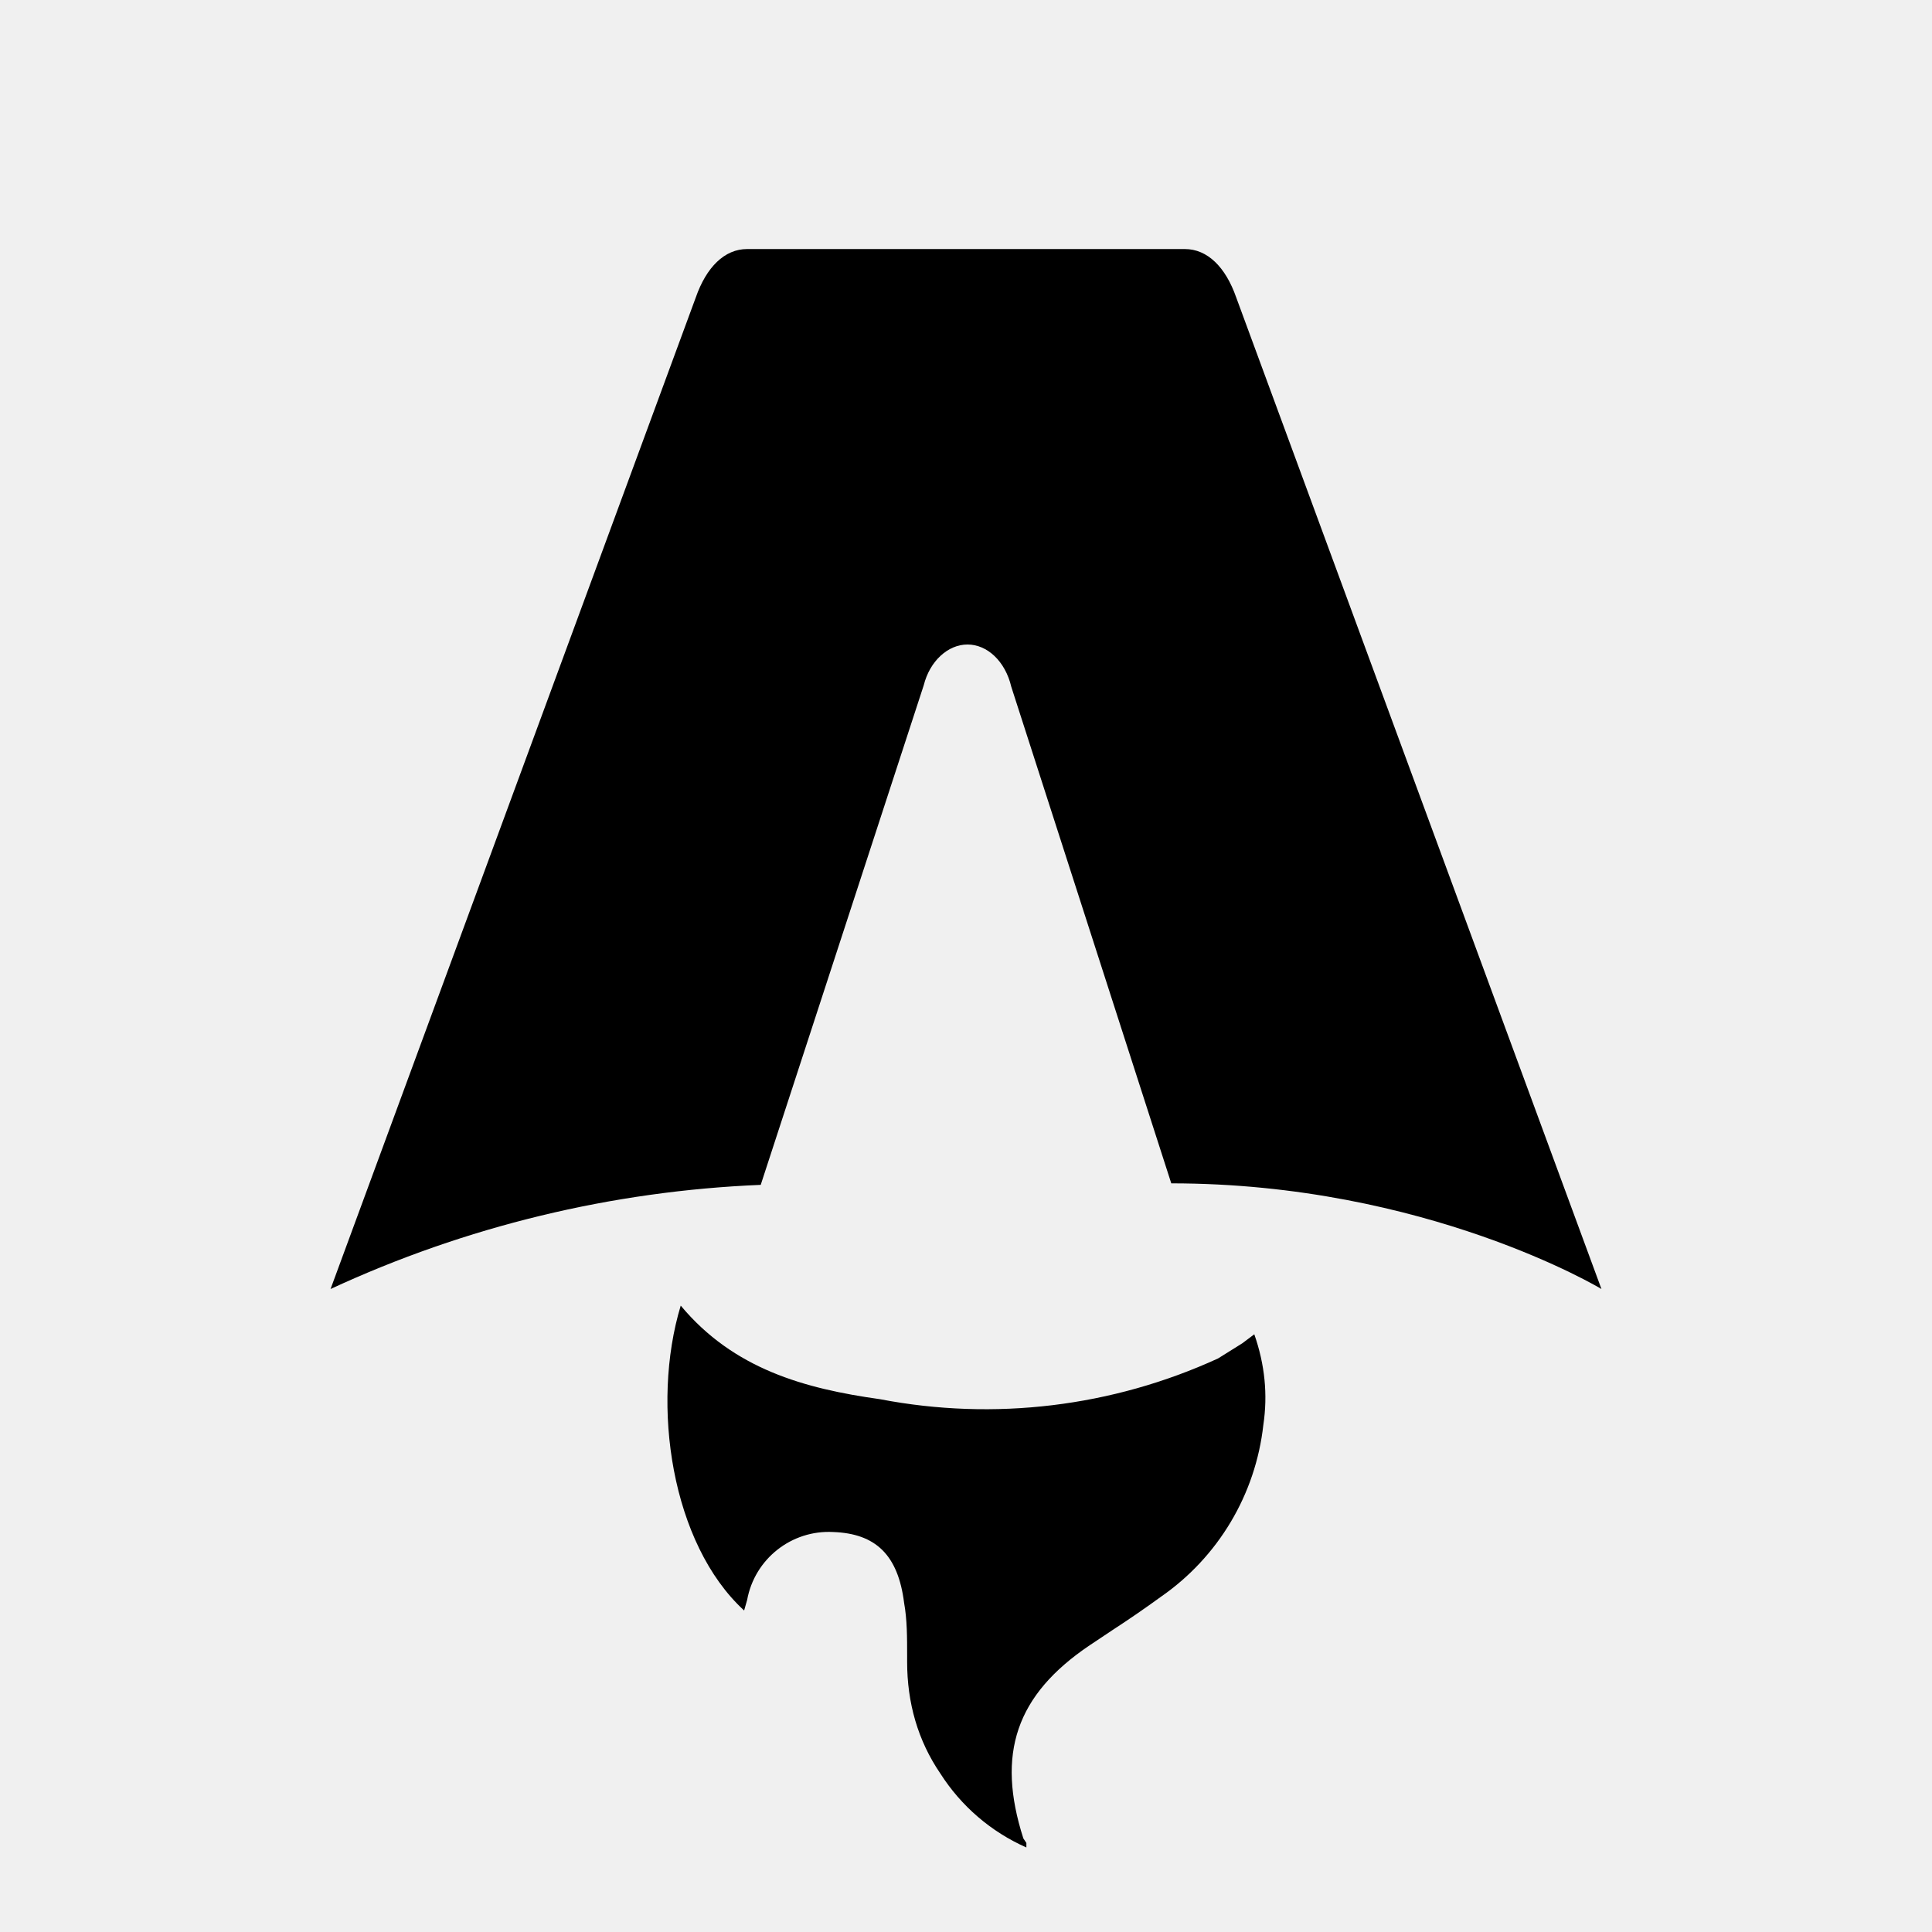
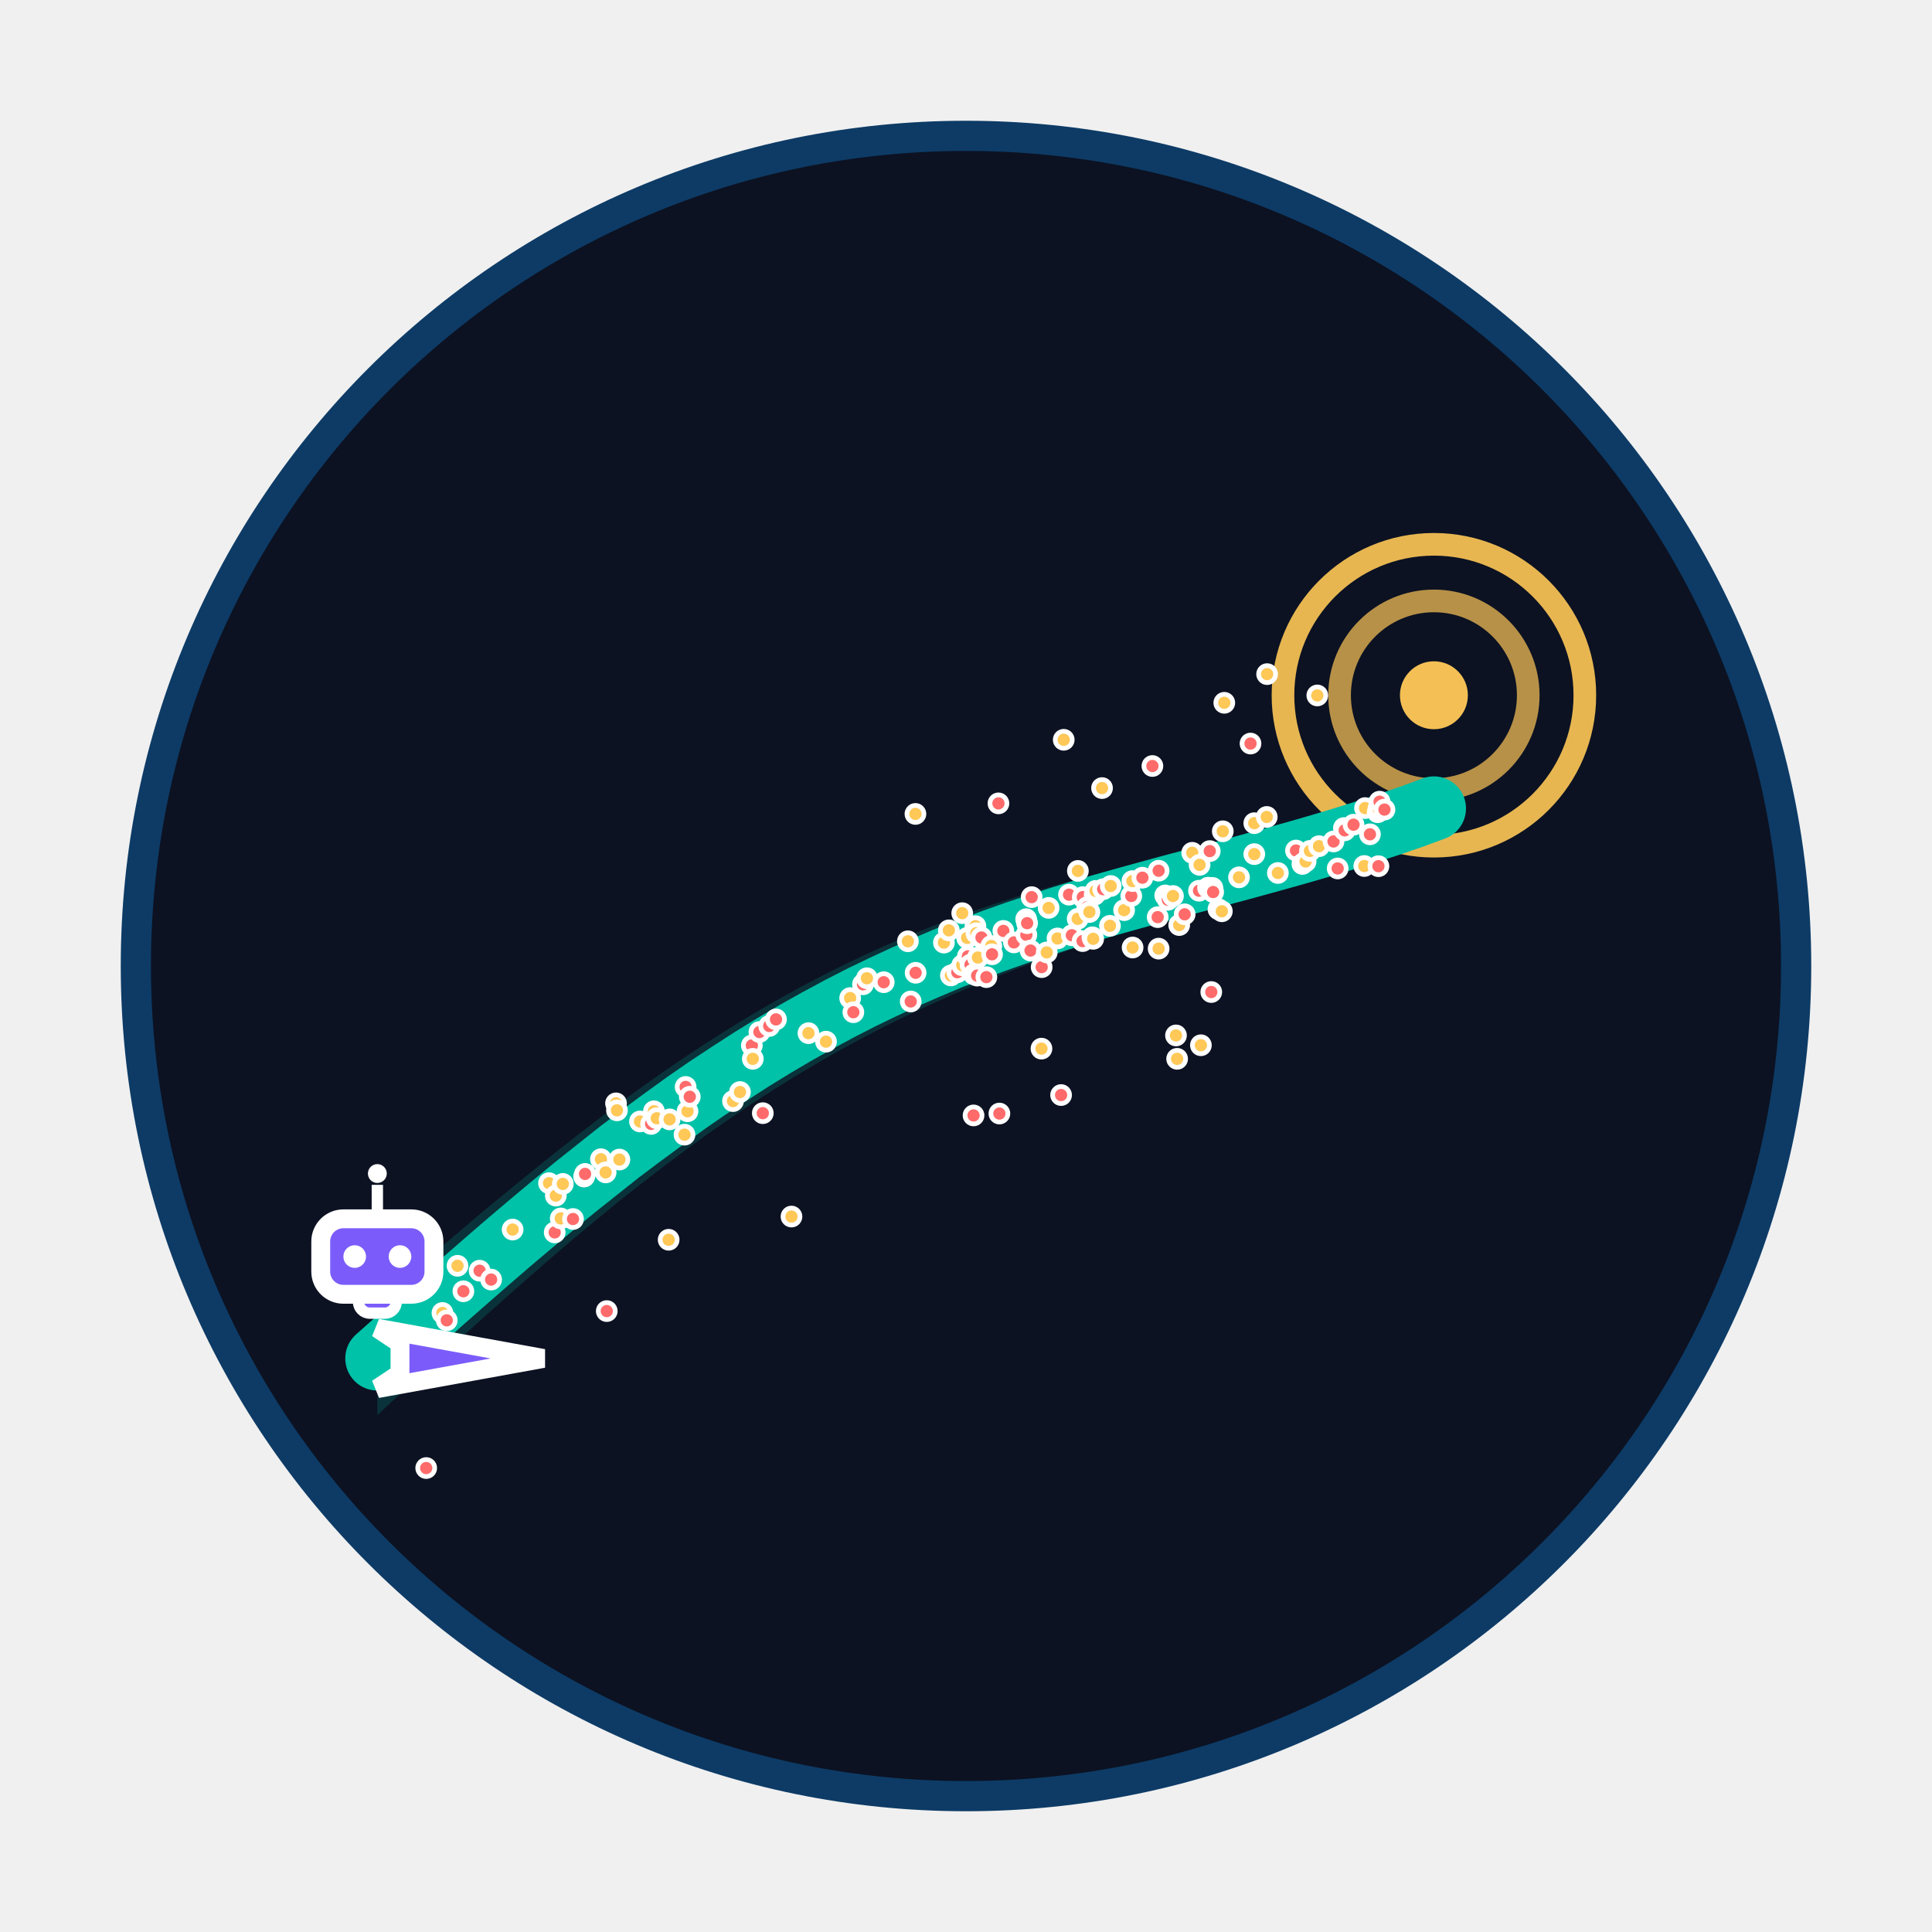
- <svg xmlns="http://www.w3.org/2000/svg" fill="none" viewBox="0 0 128 128">
-   <path d="M50.4 78.5a75.1 75.1 0 0 0-28.5 6.9l24.2-65.7c.7-2 1.9-3.2 3.4-3.2h29c1.5 0 2.7 1.2 3.4 3.2l24.2 65.7s-11.6-7-28.5-7L67 45.5c-.4-1.7-1.6-2.8-2.9-2.8-1.3 0-2.5 1.1-2.9 2.7L50.4 78.5Zm-1.1 28.2Zm-4.2-20.2c-2 6.6-.6 15.8 4.2 20.2a17.5 17.5 0 0 1 .2-.7 5.5 5.5 0 0 1 5.7-4.5c2.8.1 4.3 1.5 4.7 4.7.2 1.1.2 2.3.2 3.5v.4c0 2.7.7 5.2 2.2 7.4a13 13 0 0 0 5.7 4.9v-.3l-.2-.3c-1.8-5.6-.5-9.5 4.4-12.8l1.5-1a73 73 0 0 0 3.2-2.2 16 16 0 0 0 6.8-11.4c.3-2 .1-4-.6-6l-.8.6-1.6 1a37 37 0 0 1-22.4 2.7c-5-.7-9.7-2-13.2-6.2Z" />
-   <style>
-         path { fill: #000; }
-         @media (prefers-color-scheme: dark) {
-             path { fill: #FFF; }
-         }
-     </style>
+ <svg xmlns="http://www.w3.org/2000/svg" viewBox="0 0 1024 1024" width="1024" height="1024">
+   <circle cx="512" cy="512" r="440" fill="#0C1222" stroke="#0D3B66" stroke-width="16" />
+   <g transform="translate(760.0,368.5)">
+     <circle cx="0" cy="0" r="80" fill="none" stroke="#FFC857" stroke-width="12" opacity="0.9" />
+     <circle cx="0" cy="0" r="50" fill="none" stroke="#FFC857" stroke-width="12" opacity="0.7" />
+     <circle cx="0" cy="0" r="18" fill="#FFC857" opacity="0.95" />
+   </g>
+   <path d="M 200.0,690.0 L 211.7,679.9 L 223.3,669.9 L 235.0,659.9 L 246.7,650.0 L 258.3,640.2 L 270.0,630.6 L 281.7,621.0 L 293.3,611.7 L 305.0,602.5 L 316.7,593.5 L 328.3,584.8 L 340.0,576.3 L 351.7,568.0 L 363.3,560.1 L 375.0,552.4 L 386.7,545.0 L 398.3,537.9 L 410.0,531.1 L 421.7,524.6 L 433.3,518.4 L 445.0,512.5 L 456.7,506.9 L 468.3,501.6 L 480.0,496.6 L 491.7,491.9 L 503.3,487.4 L 515.0,483.2 L 526.7,479.2 L 538.3,475.5 L 550.0,471.9 L 561.7,468.6 L 573.3,465.3 L 585.0,462.3 L 596.7,459.3 L 608.3,456.5 L 620.0,453.7 L 631.7,450.9 L 643.3,448.2 L 655.0,445.5 L 666.7,442.7 L 678.3,439.9 L 690.0,437.0 L 701.7,434.0 L 713.3,430.8 L 725.0,427.5 L 736.7,424.0 L 748.3,420.4 L 760.0,416.5 L 760.0,440.5 L 748.3,445.1 L 736.7,449.5 L 725.0,453.8 L 713.3,457.8 L 701.7,461.7 L 690.0,465.5 L 678.3,469.1 L 666.7,472.7 L 655.0,476.2 L 643.3,479.7 L 631.7,483.2 L 620.0,486.7 L 608.3,490.2 L 596.7,493.8 L 585.0,497.5 L 573.3,501.3 L 561.7,505.3 L 550.0,509.4 L 538.3,513.7 L 526.7,518.2 L 515.0,522.9 L 503.3,527.9 L 491.7,533.1 L 480.0,538.6 L 468.3,544.3 L 456.7,550.4 L 445.0,556.7 L 433.3,563.4 L 421.7,570.3 L 410.0,577.6 L 398.3,585.1 L 386.7,593.0 L 375.0,601.1 L 363.3,609.6 L 351.7,618.3 L 340.0,627.3 L 328.3,636.5 L 316.7,646.0 L 305.0,655.7 L 293.3,665.7 L 281.7,675.8 L 270.0,686.1 L 258.3,696.5 L 246.7,707.0 L 235.0,717.7 L 223.3,728.4 L 211.7,739.2 L 200.0,750.0 Z" fill="#00C2A8" fill-opacity="0.18" stroke="none" />
+   <path d="M 200.0,720.0 L 211.7,709.6 L 223.3,699.2 L 235.0,688.8 L 246.7,678.5 L 258.3,668.4 L 270.0,658.3 L 281.7,648.4 L 293.3,638.7 L 305.0,629.1 L 316.7,619.8 L 328.3,610.6 L 340.0,601.8 L 351.7,593.2 L 363.3,584.8 L 375.0,576.7 L 386.7,569.0 L 398.3,561.5 L 410.0,554.3 L 421.7,547.4 L 433.3,540.9 L 445.0,534.6 L 456.7,528.6 L 468.3,523.0 L 480.0,517.6 L 491.7,512.5 L 503.3,507.6 L 515.0,503.1 L 526.7,498.7 L 538.3,494.6 L 550.0,490.7 L 561.7,486.9 L 573.3,483.3 L 585.0,479.9 L 596.7,476.6 L 608.3,473.4 L 620.0,470.2 L 631.7,467.1 L 643.3,464.0 L 655.0,460.9 L 666.7,457.7 L 678.3,454.5 L 690.0,451.2 L 701.7,447.8 L 713.3,444.3 L 725.0,440.6 L 736.7,436.8 L 748.3,432.8 L 760.0,428.5" stroke="#00C2A8" stroke-width="34" fill="none" stroke-linecap="round" stroke-linejoin="round" />
+   <circle cx="220.2" cy="676.9" r="4.5" fill="#FF6B6B" stroke="#FFFFFF" stroke-width="2.5" />
+   <circle cx="225.9" cy="778.1" r="4.5" fill="#FF6B6B" stroke="#FFFFFF" stroke-width="2.5" />
+   <circle cx="234.5" cy="695.9" r="4.5" fill="#FFC857" stroke="#FFFFFF" stroke-width="2.5" />
+   <circle cx="236.8" cy="699.8" r="4.5" fill="#FF6B6B" stroke="#FFFFFF" stroke-width="2.5" />
+   <circle cx="242.5" cy="670.9" r="4.5" fill="#FFC857" stroke="#FFFFFF" stroke-width="2.5" />
+   <circle cx="245.6" cy="684.4" r="4.5" fill="#FF6B6B" stroke="#FFFFFF" stroke-width="2.5" />
+   <circle cx="254.2" cy="673.5" r="4.5" fill="#FF6B6B" stroke="#FFFFFF" stroke-width="2.5" />
+   <circle cx="260.3" cy="678.2" r="4.5" fill="#FF6B6B" stroke="#FFFFFF" stroke-width="2.5" />
+   <circle cx="271.7" cy="651.7" r="4.5" fill="#FFC857" stroke="#FFFFFF" stroke-width="2.5" />
+   <circle cx="291.0" cy="627.1" r="4.5" fill="#FFC857" stroke="#FFFFFF" stroke-width="2.5" />
+   <circle cx="294.0" cy="653.2" r="4.5" fill="#FF6B6B" stroke="#FFFFFF" stroke-width="2.5" />
+   <circle cx="294.6" cy="633.7" r="4.5" fill="#FFC857" stroke="#FFFFFF" stroke-width="2.5" />
+   <circle cx="297.2" cy="645.8" r="4.5" fill="#FFC857" stroke="#FFFFFF" stroke-width="2.5" />
+   <circle cx="298.3" cy="627.5" r="4.5" fill="#FFC857" stroke="#FFFFFF" stroke-width="2.5" />
+   <circle cx="303.7" cy="646.1" r="4.5" fill="#FF6B6B" stroke="#FFFFFF" stroke-width="2.5" />
+   <circle cx="309.6" cy="623.6" r="4.5" fill="#FF6B6B" stroke="#FFFFFF" stroke-width="2.5" />
+   <circle cx="310.1" cy="622.2" r="4.5" fill="#FF6B6B" stroke="#FFFFFF" stroke-width="2.5" />
+   <circle cx="318.5" cy="614.4" r="4.5" fill="#FFC857" stroke="#FFFFFF" stroke-width="2.5" />
+   <circle cx="321.0" cy="621.4" r="4.5" fill="#FFC857" stroke="#FFFFFF" stroke-width="2.5" />
+   <circle cx="321.6" cy="694.9" r="4.5" fill="#FF6B6B" stroke="#FFFFFF" stroke-width="2.5" />
+   <circle cx="326.5" cy="584.8" r="4.5" fill="#FFC857" stroke="#FFFFFF" stroke-width="2.5" />
+   <circle cx="327.0" cy="588.5" r="4.5" fill="#FFC857" stroke="#FFFFFF" stroke-width="2.5" />
+   <circle cx="328.3" cy="614.6" r="4.5" fill="#FFC857" stroke="#FFFFFF" stroke-width="2.5" />
+   <circle cx="339.2" cy="594.4" r="4.5" fill="#FFC857" stroke="#FFFFFF" stroke-width="2.5" />
+   <circle cx="345.1" cy="595.7" r="4.5" fill="#FF6B6B" stroke="#FFFFFF" stroke-width="2.5" />
+   <circle cx="346.6" cy="589.0" r="4.5" fill="#FFC857" stroke="#FFFFFF" stroke-width="2.5" />
+   <circle cx="348.1" cy="592.7" r="4.5" fill="#FFC857" stroke="#FFFFFF" stroke-width="2.5" />
+   <circle cx="354.4" cy="657.1" r="4.5" fill="#FFC857" stroke="#FFFFFF" stroke-width="2.5" />
+   <circle cx="354.9" cy="593.3" r="4.5" fill="#FFC857" stroke="#FFFFFF" stroke-width="2.5" />
+   <circle cx="362.8" cy="601.4" r="4.5" fill="#FFC857" stroke="#FFFFFF" stroke-width="2.5" />
+   <circle cx="363.4" cy="576.1" r="4.5" fill="#FF6B6B" stroke="#FFFFFF" stroke-width="2.5" />
+   <circle cx="364.4" cy="589.0" r="4.5" fill="#FFC857" stroke="#FFFFFF" stroke-width="2.5" />
+   <circle cx="365.6" cy="581.3" r="4.5" fill="#FF6B6B" stroke="#FFFFFF" stroke-width="2.5" />
+   <circle cx="388.5" cy="583.6" r="4.5" fill="#FFC857" stroke="#FFFFFF" stroke-width="2.5" />
+   <circle cx="392.2" cy="578.8" r="4.5" fill="#FFC857" stroke="#FFFFFF" stroke-width="2.5" />
+   <circle cx="398.5" cy="554.1" r="4.5" fill="#FF6B6B" stroke="#FFFFFF" stroke-width="2.5" />
+   <circle cx="399.0" cy="561.2" r="4.5" fill="#FFC857" stroke="#FFFFFF" stroke-width="2.5" />
+   <circle cx="402.5" cy="547.0" r="4.5" fill="#FF6B6B" stroke="#FFFFFF" stroke-width="2.5" />
+   <circle cx="404.3" cy="590.0" r="4.5" fill="#FF6B6B" stroke="#FFFFFF" stroke-width="2.5" />
+   <circle cx="407.7" cy="543.8" r="4.5" fill="#FF6B6B" stroke="#FFFFFF" stroke-width="2.5" />
+   <circle cx="411.3" cy="540.3" r="4.5" fill="#FF6B6B" stroke="#FFFFFF" stroke-width="2.5" />
+   <circle cx="419.5" cy="644.8" r="4.5" fill="#FFC857" stroke="#FFFFFF" stroke-width="2.5" />
+   <circle cx="428.5" cy="547.6" r="4.5" fill="#FFC857" stroke="#FFFFFF" stroke-width="2.5" />
+   <circle cx="437.8" cy="552.1" r="4.5" fill="#FFC857" stroke="#FFFFFF" stroke-width="2.5" />
+   <circle cx="450.6" cy="529.0" r="4.5" fill="#FFC857" stroke="#FFFFFF" stroke-width="2.5" />
+   <circle cx="452.3" cy="536.5" r="4.5" fill="#FF6B6B" stroke="#FFFFFF" stroke-width="2.5" />
+   <circle cx="457.4" cy="521.7" r="4.5" fill="#FF6B6B" stroke="#FFFFFF" stroke-width="2.5" />
+   <circle cx="459.5" cy="518.5" r="4.5" fill="#FFC857" stroke="#FFFFFF" stroke-width="2.5" />
+   <circle cx="468.4" cy="520.6" r="4.5" fill="#FF6B6B" stroke="#FFFFFF" stroke-width="2.5" />
+   <circle cx="481.2" cy="498.9" r="4.5" fill="#FFC857" stroke="#FFFFFF" stroke-width="2.5" />
+   <circle cx="482.7" cy="530.8" r="4.5" fill="#FF6B6B" stroke="#FFFFFF" stroke-width="2.5" />
+   <circle cx="485.2" cy="431.4" r="4.5" fill="#FFC857" stroke="#FFFFFF" stroke-width="2.5" />
+   <circle cx="485.3" cy="515.6" r="4.5" fill="#FF6B6B" stroke="#FFFFFF" stroke-width="2.5" />
+   <circle cx="500.3" cy="499.6" r="4.5" fill="#FFC857" stroke="#FFFFFF" stroke-width="2.5" />
+   <circle cx="502.9" cy="493.1" r="4.5" fill="#FFC857" stroke="#FFFFFF" stroke-width="2.5" />
+   <circle cx="504.0" cy="517.0" r="4.5" fill="#FFC857" stroke="#FFFFFF" stroke-width="2.5" />
+   <circle cx="507.4" cy="515.3" r="4.5" fill="#FF6B6B" stroke="#FFFFFF" stroke-width="2.5" />
+   <circle cx="510.0" cy="511.6" r="4.5" fill="#FFC857" stroke="#FFFFFF" stroke-width="2.5" />
+   <circle cx="510.0" cy="484.0" r="4.5" fill="#FFC857" stroke="#FFFFFF" stroke-width="2.5" />
+   <circle cx="512.6" cy="497.1" r="4.5" fill="#FFC857" stroke="#FFFFFF" stroke-width="2.5" />
+   <circle cx="513.0" cy="506.9" r="4.5" fill="#FF6B6B" stroke="#FFFFFF" stroke-width="2.5" />
+   <circle cx="514.4" cy="511.3" r="4.5" fill="#FF6B6B" stroke="#FFFFFF" stroke-width="2.5" />
+   <circle cx="516.0" cy="591.2" r="4.5" fill="#FF6B6B" stroke="#FFFFFF" stroke-width="2.5" />
+   <circle cx="516.2" cy="516.4" r="4.5" fill="#FFC857" stroke="#FFFFFF" stroke-width="2.5" />
+   <circle cx="517.0" cy="490.9" r="4.5" fill="#FFC857" stroke="#FFFFFF" stroke-width="2.5" />
+   <circle cx="517.5" cy="494.6" r="4.5" fill="#FFC857" stroke="#FFFFFF" stroke-width="2.5" />
+   <circle cx="517.9" cy="517.1" r="4.5" fill="#FF6B6B" stroke="#FFFFFF" stroke-width="2.5" />
+   <circle cx="518.3" cy="507.5" r="4.5" fill="#FFC857" stroke="#FFFFFF" stroke-width="2.5" />
+   <circle cx="520.2" cy="496.9" r="4.5" fill="#FF6B6B" stroke="#FFFFFF" stroke-width="2.5" />
+   <circle cx="522.8" cy="517.9" r="4.5" fill="#FF6B6B" stroke="#FFFFFF" stroke-width="2.5" />
+   <circle cx="525.4" cy="501.4" r="4.5" fill="#FFC857" stroke="#FFFFFF" stroke-width="2.5" />
+   <circle cx="525.8" cy="505.8" r="4.5" fill="#FF6B6B" stroke="#FFFFFF" stroke-width="2.5" />
+   <circle cx="529.2" cy="425.8" r="4.5" fill="#FF6B6B" stroke="#FFFFFF" stroke-width="2.5" />
+   <circle cx="529.7" cy="590.2" r="4.5" fill="#FF6B6B" stroke="#FFFFFF" stroke-width="2.5" />
+   <circle cx="531.8" cy="493.4" r="4.5" fill="#FF6B6B" stroke="#FFFFFF" stroke-width="2.5" />
+   <circle cx="537.4" cy="499.5" r="4.5" fill="#FF6B6B" stroke="#FFFFFF" stroke-width="2.5" />
+   <circle cx="543.9" cy="487.2" r="4.5" fill="#FF6B6B" stroke="#FFFFFF" stroke-width="2.5" />
+   <circle cx="544.0" cy="495.5" r="4.5" fill="#FF6B6B" stroke="#FFFFFF" stroke-width="2.5" />
+   <circle cx="544.4" cy="489.3" r="4.5" fill="#FF6B6B" stroke="#FFFFFF" stroke-width="2.5" />
+   <circle cx="546.2" cy="503.8" r="4.5" fill="#FF6B6B" stroke="#FFFFFF" stroke-width="2.5" />
+   <circle cx="546.8" cy="475.5" r="4.5" fill="#FF6B6B" stroke="#FFFFFF" stroke-width="2.5" />
+   <circle cx="552.0" cy="555.8" r="4.5" fill="#FFC857" stroke="#FFFFFF" stroke-width="2.5" />
+   <circle cx="552.1" cy="512.6" r="4.5" fill="#FF6B6B" stroke="#FFFFFF" stroke-width="2.5" />
+   <circle cx="554.8" cy="504.8" r="4.5" fill="#FFC857" stroke="#FFFFFF" stroke-width="2.5" />
+   <circle cx="555.8" cy="481.2" r="4.5" fill="#FFC857" stroke="#FFFFFF" stroke-width="2.5" />
+   <circle cx="560.5" cy="497.4" r="4.5" fill="#FFC857" stroke="#FFFFFF" stroke-width="2.5" />
+   <circle cx="562.4" cy="580.4" r="4.5" fill="#FF6B6B" stroke="#FFFFFF" stroke-width="2.5" />
+   <circle cx="563.8" cy="392.1" r="4.5" fill="#FFC857" stroke="#FFFFFF" stroke-width="2.5" />
+   <circle cx="566.6" cy="474.2" r="4.5" fill="#FF6B6B" stroke="#FFFFFF" stroke-width="2.5" />
+   <circle cx="568.1" cy="495.7" r="4.5" fill="#FF6B6B" stroke="#FFFFFF" stroke-width="2.5" />
+   <circle cx="571.2" cy="487.0" r="4.5" fill="#FFC857" stroke="#FFFFFF" stroke-width="2.5" />
+   <circle cx="571.3" cy="461.6" r="4.5" fill="#FFC857" stroke="#FFFFFF" stroke-width="2.5" />
+   <circle cx="573.8" cy="498.8" r="4.5" fill="#FF6B6B" stroke="#FFFFFF" stroke-width="2.5" />
+   <circle cx="573.9" cy="475.5" r="4.5" fill="#FF6B6B" stroke="#FFFFFF" stroke-width="2.5" />
+   <circle cx="576.3" cy="480.8" r="4.5" fill="#FF6B6B" stroke="#FFFFFF" stroke-width="2.5" />
+   <circle cx="577.4" cy="483.4" r="4.5" fill="#FFC857" stroke="#FFFFFF" stroke-width="2.5" />
+   <circle cx="579.0" cy="496.8" r="4.5" fill="#FFC857" stroke="#FFFFFF" stroke-width="2.5" />
+   <circle cx="579.4" cy="497.6" r="4.5" fill="#FFC857" stroke="#FFFFFF" stroke-width="2.5" />
+   <circle cx="580.2" cy="474.2" r="4.5" fill="#FF6B6B" stroke="#FFFFFF" stroke-width="2.5" />
+   <circle cx="580.7" cy="472.2" r="4.5" fill="#FFC857" stroke="#FFFFFF" stroke-width="2.5" />
+   <circle cx="584.1" cy="417.7" r="4.5" fill="#FFC857" stroke="#FFFFFF" stroke-width="2.5" />
+   <circle cx="584.7" cy="471.3" r="4.5" fill="#FF6B6B" stroke="#FFFFFF" stroke-width="2.5" />
+   <circle cx="588.3" cy="490.7" r="4.5" fill="#FFC857" stroke="#FFFFFF" stroke-width="2.5" />
+   <circle cx="588.7" cy="469.6" r="4.5" fill="#FFC857" stroke="#FFFFFF" stroke-width="2.5" />
+   <circle cx="595.8" cy="482.4" r="4.5" fill="#FFC857" stroke="#FFFFFF" stroke-width="2.5" />
+   <circle cx="599.6" cy="474.9" r="4.5" fill="#FF6B6B" stroke="#FFFFFF" stroke-width="2.5" />
+   <circle cx="600.2" cy="467.0" r="4.5" fill="#FFC857" stroke="#FFFFFF" stroke-width="2.5" />
+   <circle cx="600.3" cy="502.2" r="4.5" fill="#FFC857" stroke="#FFFFFF" stroke-width="2.5" />
+   <circle cx="605.5" cy="465.2" r="4.5" fill="#FF6B6B" stroke="#FFFFFF" stroke-width="2.5" />
+   <circle cx="610.8" cy="406.0" r="4.5" fill="#FF6B6B" stroke="#FFFFFF" stroke-width="2.5" />
+   <circle cx="613.6" cy="486.1" r="4.5" fill="#FF6B6B" stroke="#FFFFFF" stroke-width="2.5" />
+   <circle cx="614.1" cy="502.8" r="4.5" fill="#FFC857" stroke="#FFFFFF" stroke-width="2.5" />
+   <circle cx="614.1" cy="461.5" r="4.5" fill="#FF6B6B" stroke="#FFFFFF" stroke-width="2.5" />
+   <circle cx="617.6" cy="474.6" r="4.5" fill="#FFC857" stroke="#FFFFFF" stroke-width="2.5" />
+   <circle cx="618.9" cy="475.2" r="4.5" fill="#FFC857" stroke="#FFFFFF" stroke-width="2.5" />
+   <circle cx="619.0" cy="476.9" r="4.5" fill="#FF6B6B" stroke="#FFFFFF" stroke-width="2.5" />
+   <circle cx="621.7" cy="474.9" r="4.5" fill="#FFC857" stroke="#FFFFFF" stroke-width="2.5" />
+   <circle cx="623.3" cy="548.8" r="4.5" fill="#FFC857" stroke="#FFFFFF" stroke-width="2.5" />
+   <circle cx="623.9" cy="561.2" r="4.5" fill="#FFC857" stroke="#FFFFFF" stroke-width="2.5" />
+   <circle cx="625.0" cy="490.3" r="4.5" fill="#FFC857" stroke="#FFFFFF" stroke-width="2.5" />
+   <circle cx="627.9" cy="484.6" r="4.5" fill="#FF6B6B" stroke="#FFFFFF" stroke-width="2.5" />
+   <circle cx="631.9" cy="452.0" r="4.5" fill="#FFC857" stroke="#FFFFFF" stroke-width="2.5" />
+   <circle cx="635.5" cy="472.1" r="4.5" fill="#FF6B6B" stroke="#FFFFFF" stroke-width="2.5" />
+   <circle cx="635.8" cy="458.4" r="4.5" fill="#FFC857" stroke="#FFFFFF" stroke-width="2.5" />
+   <circle cx="636.5" cy="554.0" r="4.5" fill="#FFC857" stroke="#FFFFFF" stroke-width="2.5" />
+   <circle cx="640.3" cy="470.5" r="4.5" fill="#FFC857" stroke="#FFFFFF" stroke-width="2.5" />
+   <circle cx="641.2" cy="451.1" r="4.5" fill="#FF6B6B" stroke="#FFFFFF" stroke-width="2.5" />
+   <circle cx="642.0" cy="525.8" r="4.5" fill="#FF6B6B" stroke="#FFFFFF" stroke-width="2.5" />
+   <circle cx="642.6" cy="470.6" r="4.5" fill="#FFC857" stroke="#FFFFFF" stroke-width="2.5" />
+   <circle cx="643.0" cy="472.8" r="4.5" fill="#FF6B6B" stroke="#FFFFFF" stroke-width="2.5" />
+   <circle cx="645.8" cy="481.9" r="4.5" fill="#FF6B6B" stroke="#FFFFFF" stroke-width="2.5" />
+   <circle cx="647.6" cy="483.0" r="4.5" fill="#FFC857" stroke="#FFFFFF" stroke-width="2.5" />
+   <circle cx="648.1" cy="440.6" r="4.5" fill="#FFC857" stroke="#FFFFFF" stroke-width="2.5" />
+   <circle cx="648.9" cy="372.5" r="4.5" fill="#FFC857" stroke="#FFFFFF" stroke-width="2.5" />
+   <circle cx="656.7" cy="465.0" r="4.5" fill="#FFC857" stroke="#FFFFFF" stroke-width="2.5" />
+   <circle cx="662.8" cy="394.1" r="4.5" fill="#FF6B6B" stroke="#FFFFFF" stroke-width="2.5" />
+   <circle cx="664.8" cy="436.3" r="4.5" fill="#FFC857" stroke="#FFFFFF" stroke-width="2.5" />
+   <circle cx="664.8" cy="452.7" r="4.5" fill="#FFC857" stroke="#FFFFFF" stroke-width="2.5" />
+   <circle cx="671.4" cy="433.0" r="4.5" fill="#FFC857" stroke="#FFFFFF" stroke-width="2.5" />
+   <circle cx="671.6" cy="357.3" r="4.5" fill="#FFC857" stroke="#FFFFFF" stroke-width="2.5" />
+   <circle cx="677.3" cy="462.7" r="4.5" fill="#FFC857" stroke="#FFFFFF" stroke-width="2.5" />
+   <circle cx="686.9" cy="450.8" r="4.5" fill="#FF6B6B" stroke="#FFFFFF" stroke-width="2.5" />
+   <circle cx="690.3" cy="457.9" r="4.5" fill="#FFC857" stroke="#FFFFFF" stroke-width="2.5" />
+   <circle cx="692.0" cy="456.6" r="4.5" fill="#FFC857" stroke="#FFFFFF" stroke-width="2.5" />
+   <circle cx="694.3" cy="451.0" r="4.5" fill="#FFC857" stroke="#FFFFFF" stroke-width="2.5" />
+   <circle cx="698.2" cy="368.6" r="4.5" fill="#FFC857" stroke="#FFFFFF" stroke-width="2.5" />
+   <circle cx="699.1" cy="448.5" r="4.5" fill="#FFC857" stroke="#FFFFFF" stroke-width="2.5" />
+   <circle cx="706.8" cy="446.0" r="4.5" fill="#FF6B6B" stroke="#FFFFFF" stroke-width="2.5" />
+   <circle cx="709.0" cy="460.3" r="4.5" fill="#FF6B6B" stroke="#FFFFFF" stroke-width="2.5" />
+   <circle cx="712.3" cy="438.9" r="4.5" fill="#FF6B6B" stroke="#FFFFFF" stroke-width="2.5" />
+   <circle cx="712.7" cy="440.1" r="4.5" fill="#FF6B6B" stroke="#FFFFFF" stroke-width="2.5" />
+   <circle cx="717.4" cy="437.1" r="4.5" fill="#FF6B6B" stroke="#FFFFFF" stroke-width="2.5" />
+   <circle cx="723.1" cy="459.0" r="4.5" fill="#FFC857" stroke="#FFFFFF" stroke-width="2.5" />
+   <circle cx="723.5" cy="428.3" r="4.5" fill="#FFC857" stroke="#FFFFFF" stroke-width="2.5" />
+   <circle cx="726.1" cy="442.2" r="4.5" fill="#FF6B6B" stroke="#FFFFFF" stroke-width="2.5" />
+   <circle cx="730.2" cy="430.5" r="4.5" fill="#FF6B6B" stroke="#FFFFFF" stroke-width="2.5" />
+   <circle cx="730.6" cy="428.5" r="4.5" fill="#FFC857" stroke="#FFFFFF" stroke-width="2.5" />
+   <circle cx="730.6" cy="459.1" r="4.5" fill="#FF6B6B" stroke="#FFFFFF" stroke-width="2.5" />
+   <circle cx="731.2" cy="424.9" r="4.5" fill="#FF6B6B" stroke="#FFFFFF" stroke-width="2.5" />
+   <circle cx="733.8" cy="429.1" r="4.5" fill="#FF6B6B" stroke="#FFFFFF" stroke-width="2.5" />
+   <g transform="translate(200,720.0)">
+     <polygon points="0,-16 88,0 0,16 12,8 12,-8" fill="#7B5CFA" stroke="#FFFFFF" stroke-width="10" />
+     <rect x="-10" y="-38" width="20" height="14" rx="6" fill="#7B5CFA" stroke="#FFFFFF" stroke-width="6" />
+     <rect x="-30" y="-74" width="60" height="40" rx="12" fill="#7B5CFA" stroke="#FFFFFF" stroke-width="10" />
+     <circle cx="-12" cy="-54" r="6" fill="#FFFFFF" />
+     <circle cx="12" cy="-54" r="6" fill="#FFFFFF" />
+     <line x1="0" y1="-74" x2="0" y2="-92" stroke="#FFFFFF" stroke-width="6" />
+     <circle cx="0" cy="-98" r="5" fill="#FFFFFF" />
+   </g>
</svg>
